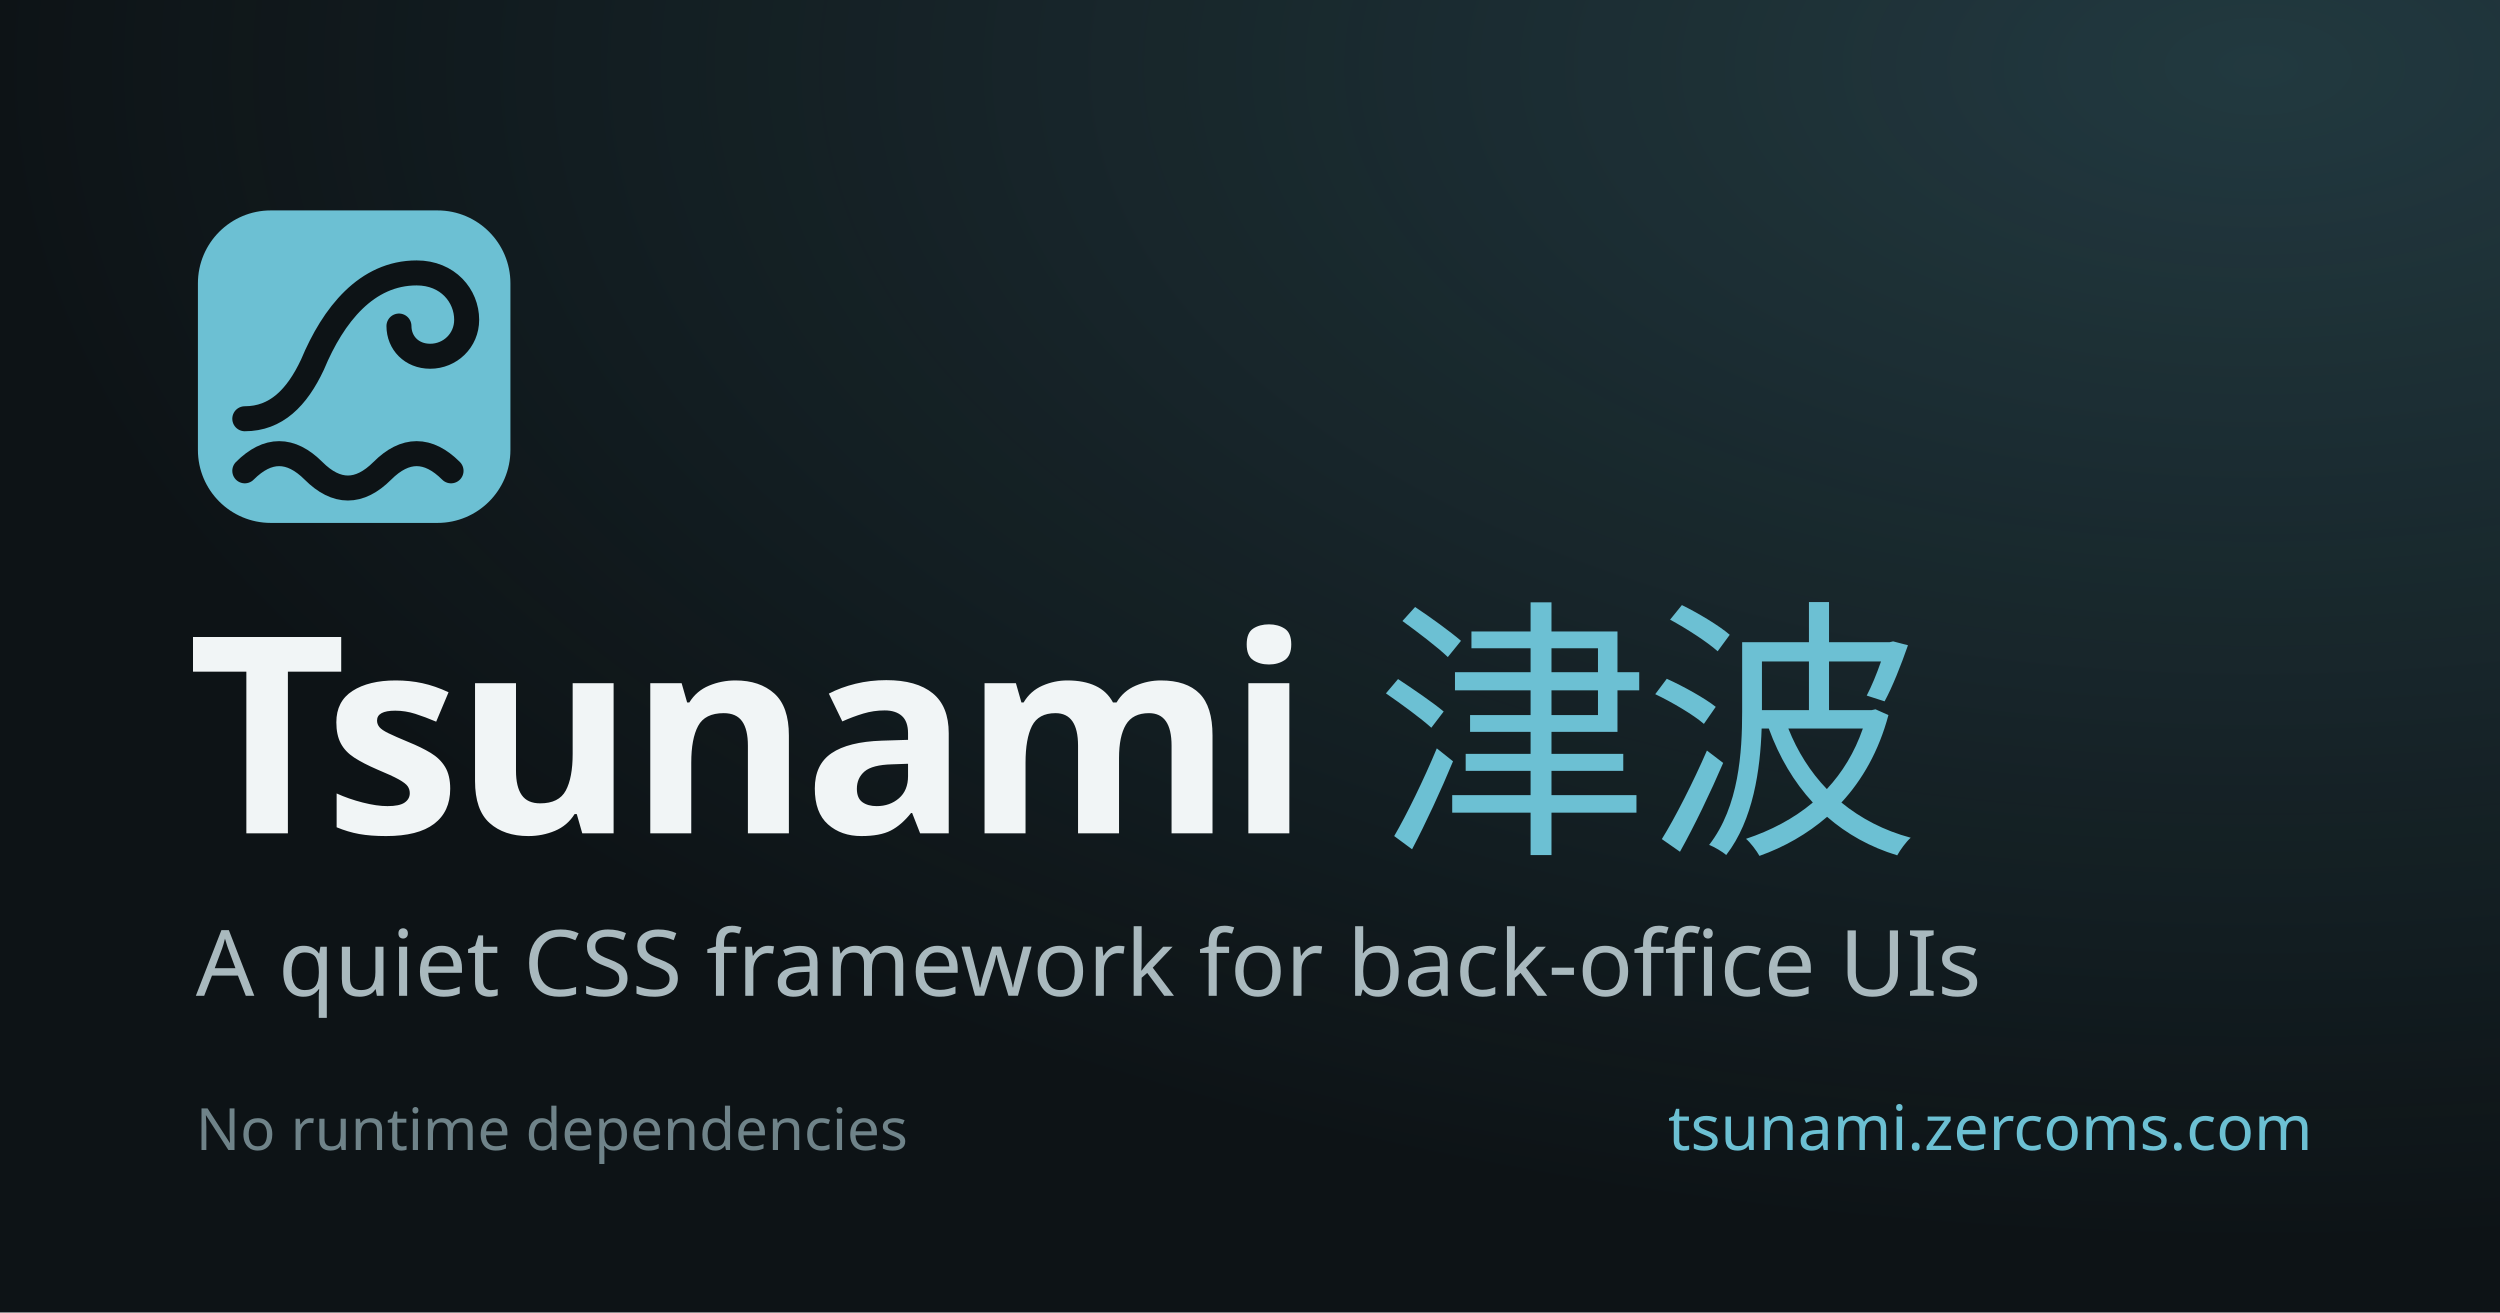
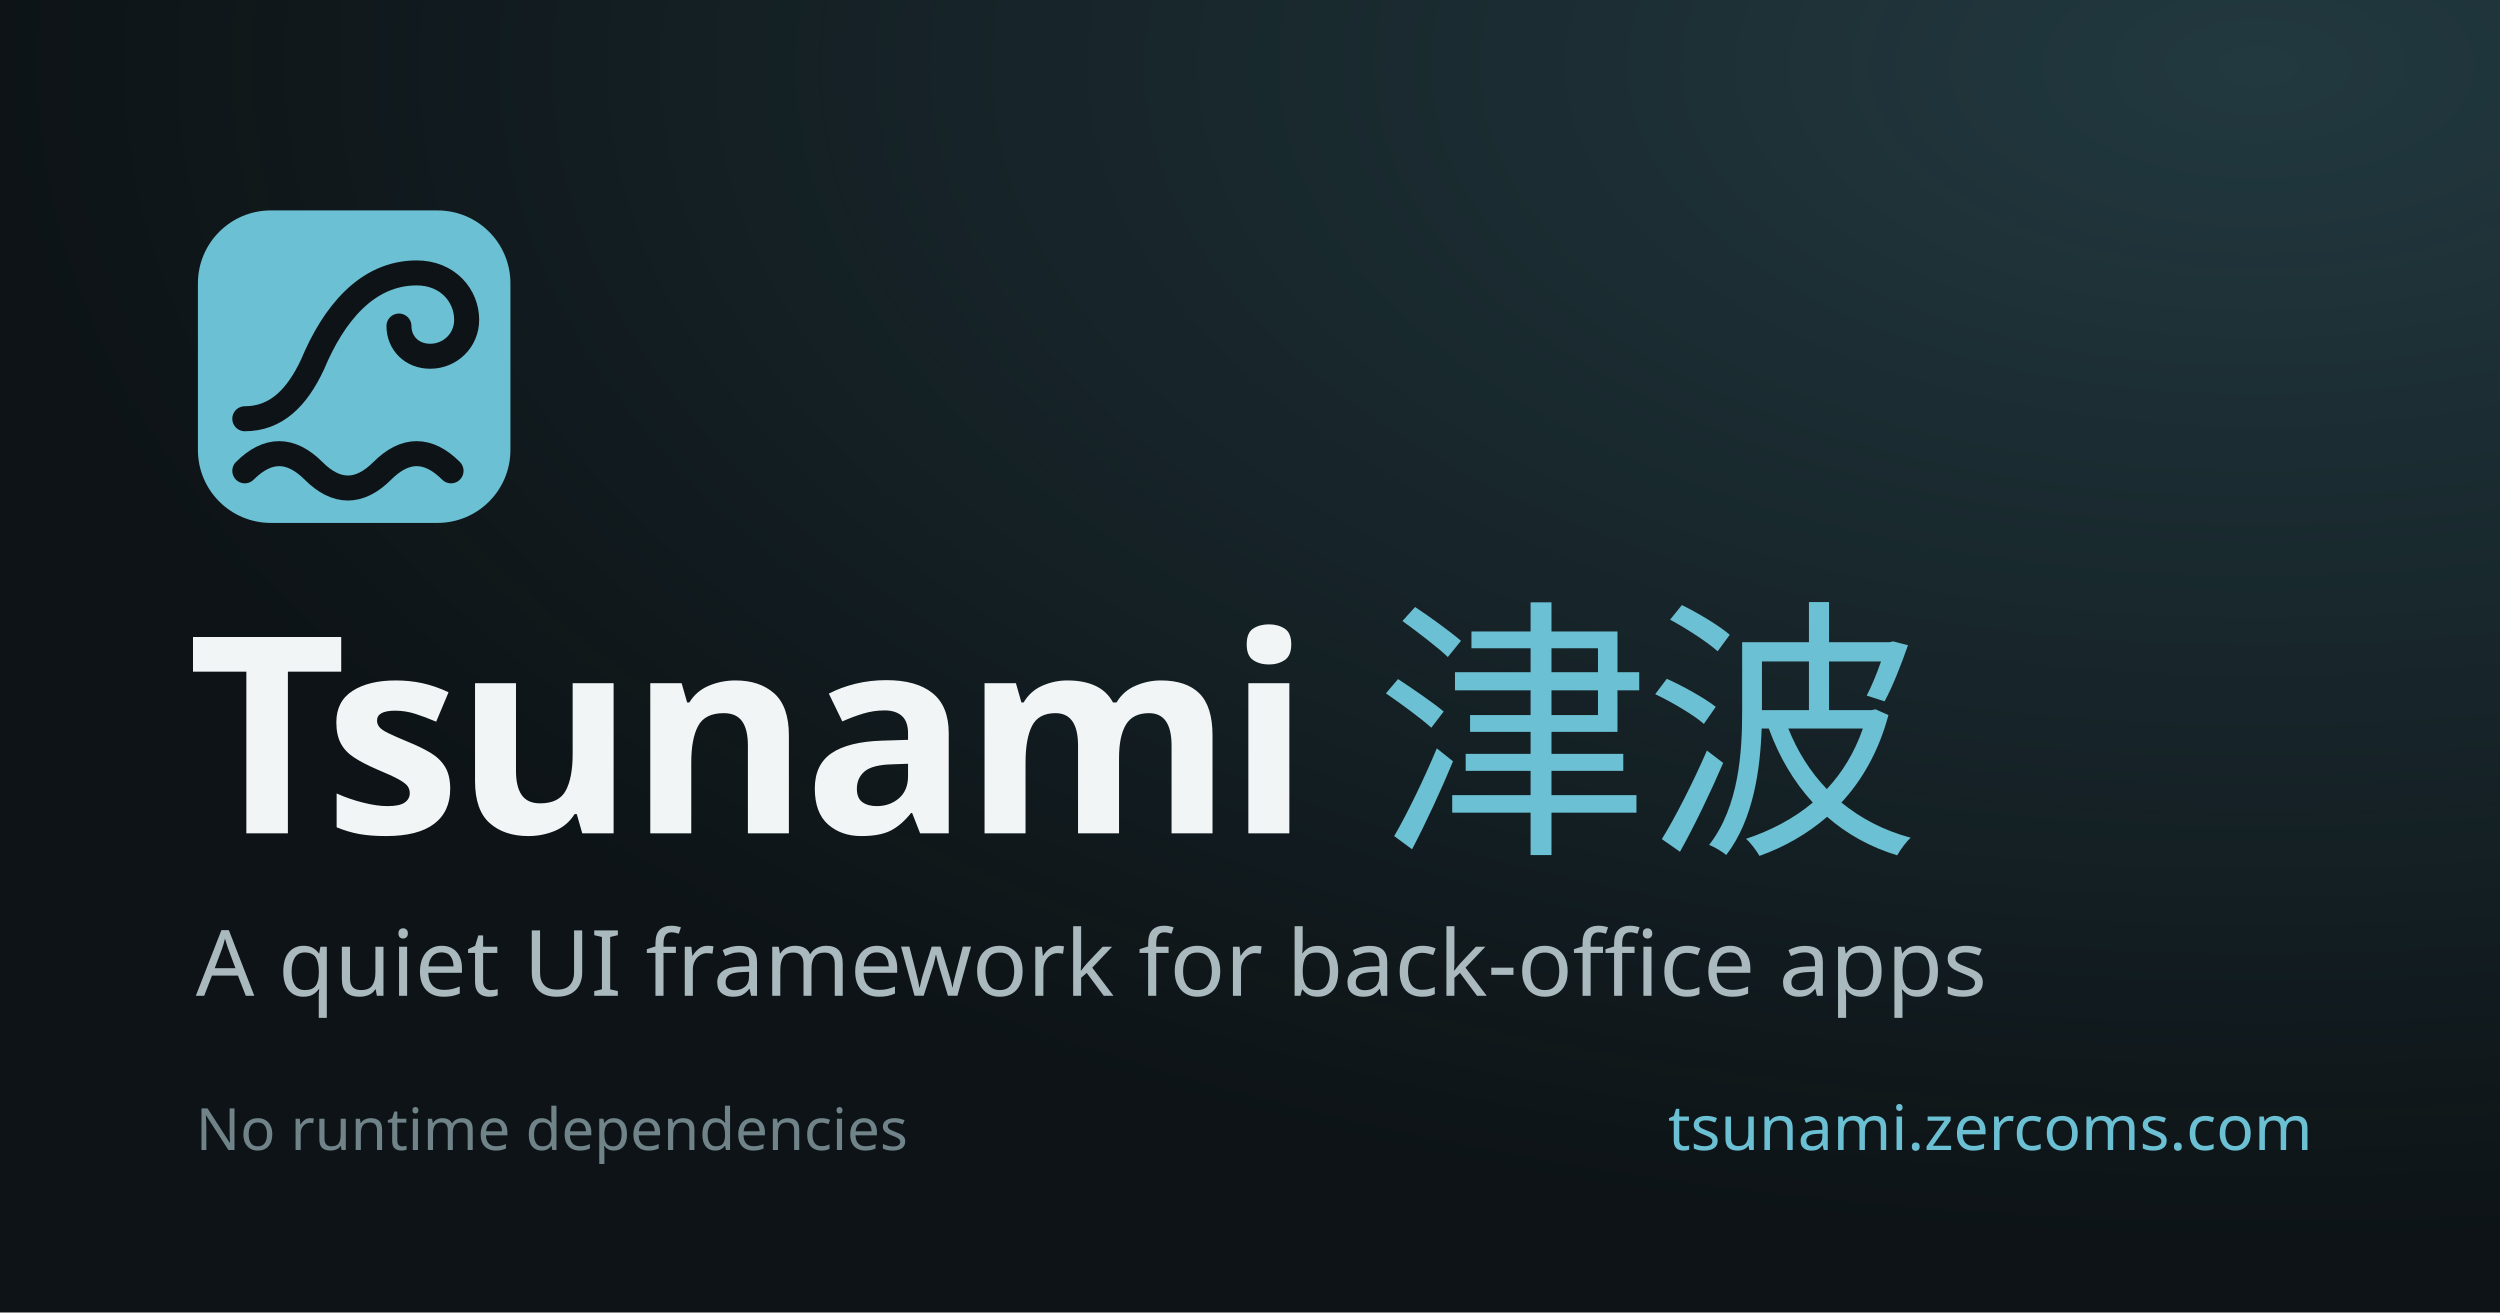
<svg xmlns="http://www.w3.org/2000/svg" viewBox="0 0 1200 630" width="1200" height="630">
  <defs>
    <radialGradient id="glow" cx="0.9" cy="0.05" r="0.9">
      <stop offset="0" stop-color="#6cc0d3" stop-opacity="0.22" />
      <stop offset="1" stop-color="#6cc0d3" stop-opacity="0" />
    </radialGradient>
  </defs>
  <rect width="1200" height="630" fill="#0d1316" />
  <rect width="1200" height="630" fill="url(#glow)" />
  <g transform="translate(90 96) scale(5)">
    <rect x="1" y="1" width="30" height="30" rx="7" fill="#6cc0d3" />
    <g fill="none" stroke="#0d1316" stroke-width="2.4" stroke-linecap="round" stroke-linejoin="round">
      <path d="M5.5 21c3 0 5-2 6.5-5.2C14 11 17.2 7 22 7c3 0 4.8 2.2 4.8 4.5 0 2-1.6 3.5-3.5 3.5-1.8 0-3-1.3-3-2.9" />
      <path d="M5.5 26c2.2-2.2 4.4-2.2 6.6 0s4.4 2.2 6.6 0 4.4-2.2 6.6 0" />
    </g>
  </g>
  <text x="90" y="400" font-family="'Google Sans','Droid Sans Fallback',sans-serif" font-size="132" font-weight="600" fill="#f1f5f6" letter-spacing="-3">Tsunami <tspan fill="#6cc0d3" font-weight="400">津波</tspan>
  </text>
-   <text x="94" y="478" font-family="'Google Sans','Droid Sans Fallback',sans-serif" font-size="44" font-weight="400" fill="#a9b9be">A quiet CSS framework for back-office UIs</text>
+   <text x="94" y="478" font-family="'Google Sans','Droid Sans Fallback',sans-serif" font-size="44" font-weight="400" fill="#a9b9be">A quiet UI framework for back-office apps</text>
  <text x="94" y="552" font-family="'Google Sans','Droid Sans Fallback',sans-serif" font-size="28" font-weight="400" fill="#6f8389">No runtime dependencies</text>
  <text x="1110" y="552" text-anchor="end" font-family="'Google Sans','Droid Sans Fallback',sans-serif" font-size="30" font-weight="500" fill="#6cc0d3">tsunami.zercoms.com</text>
</svg>
